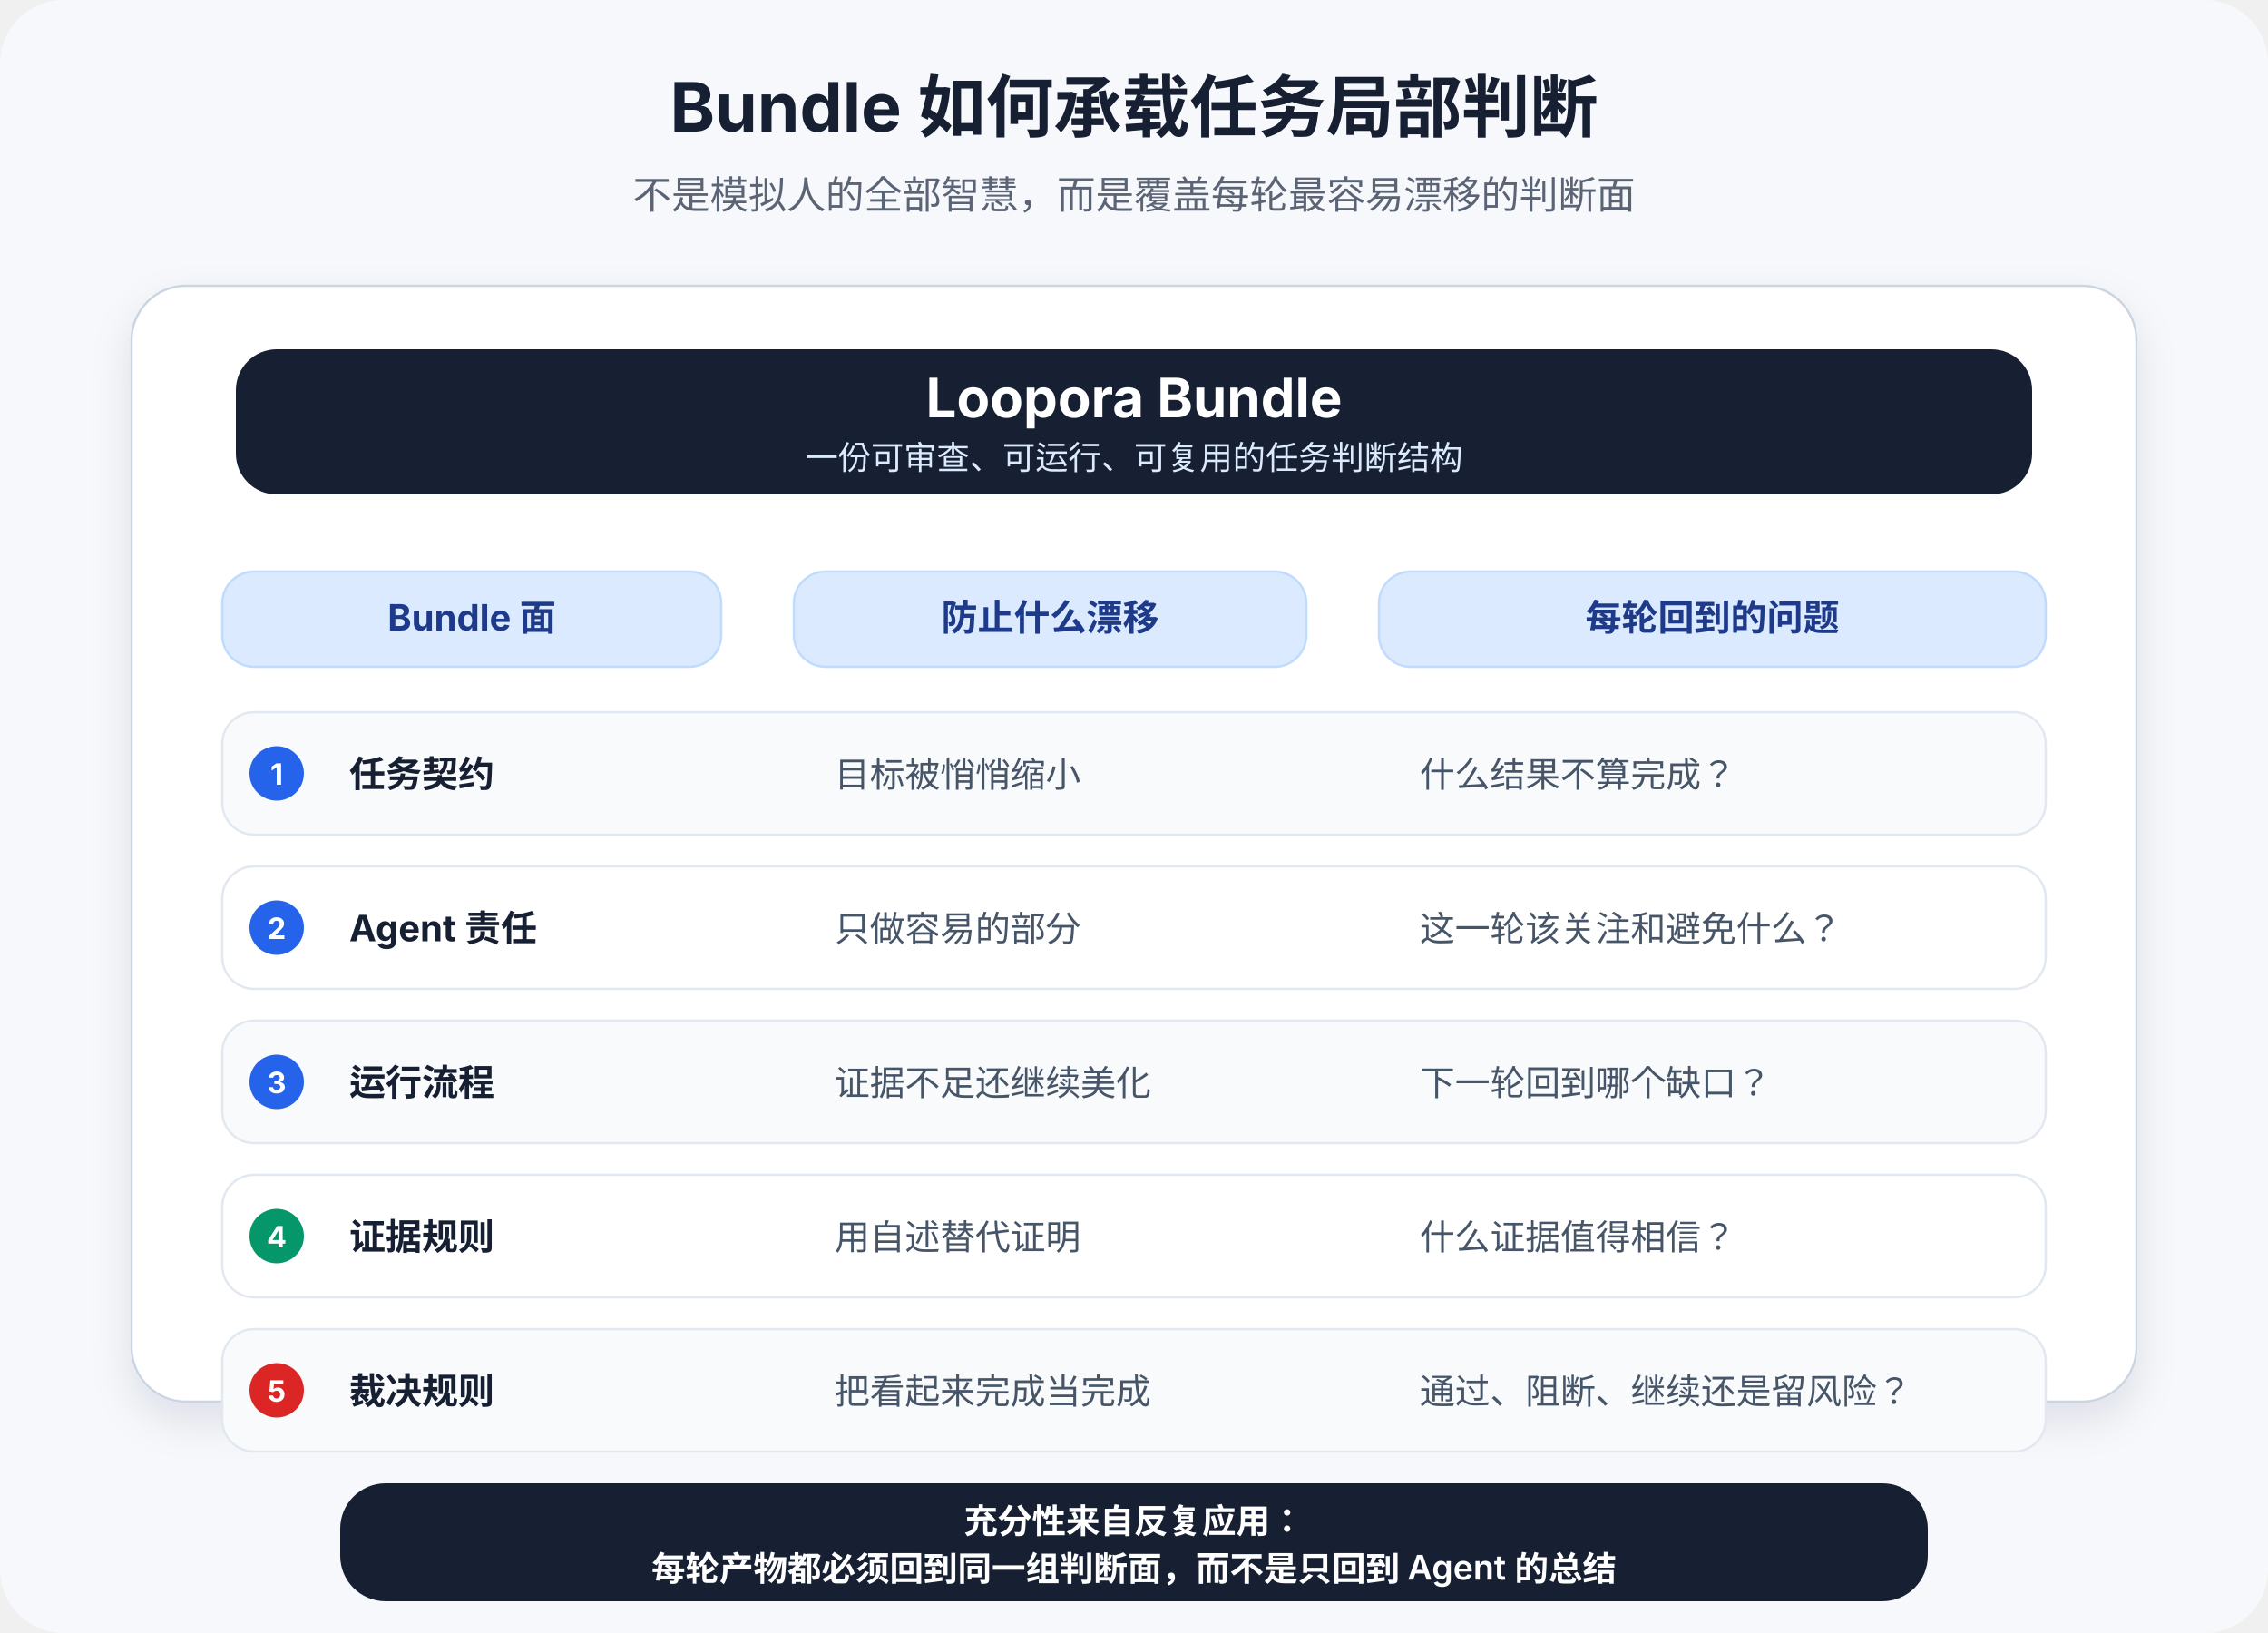
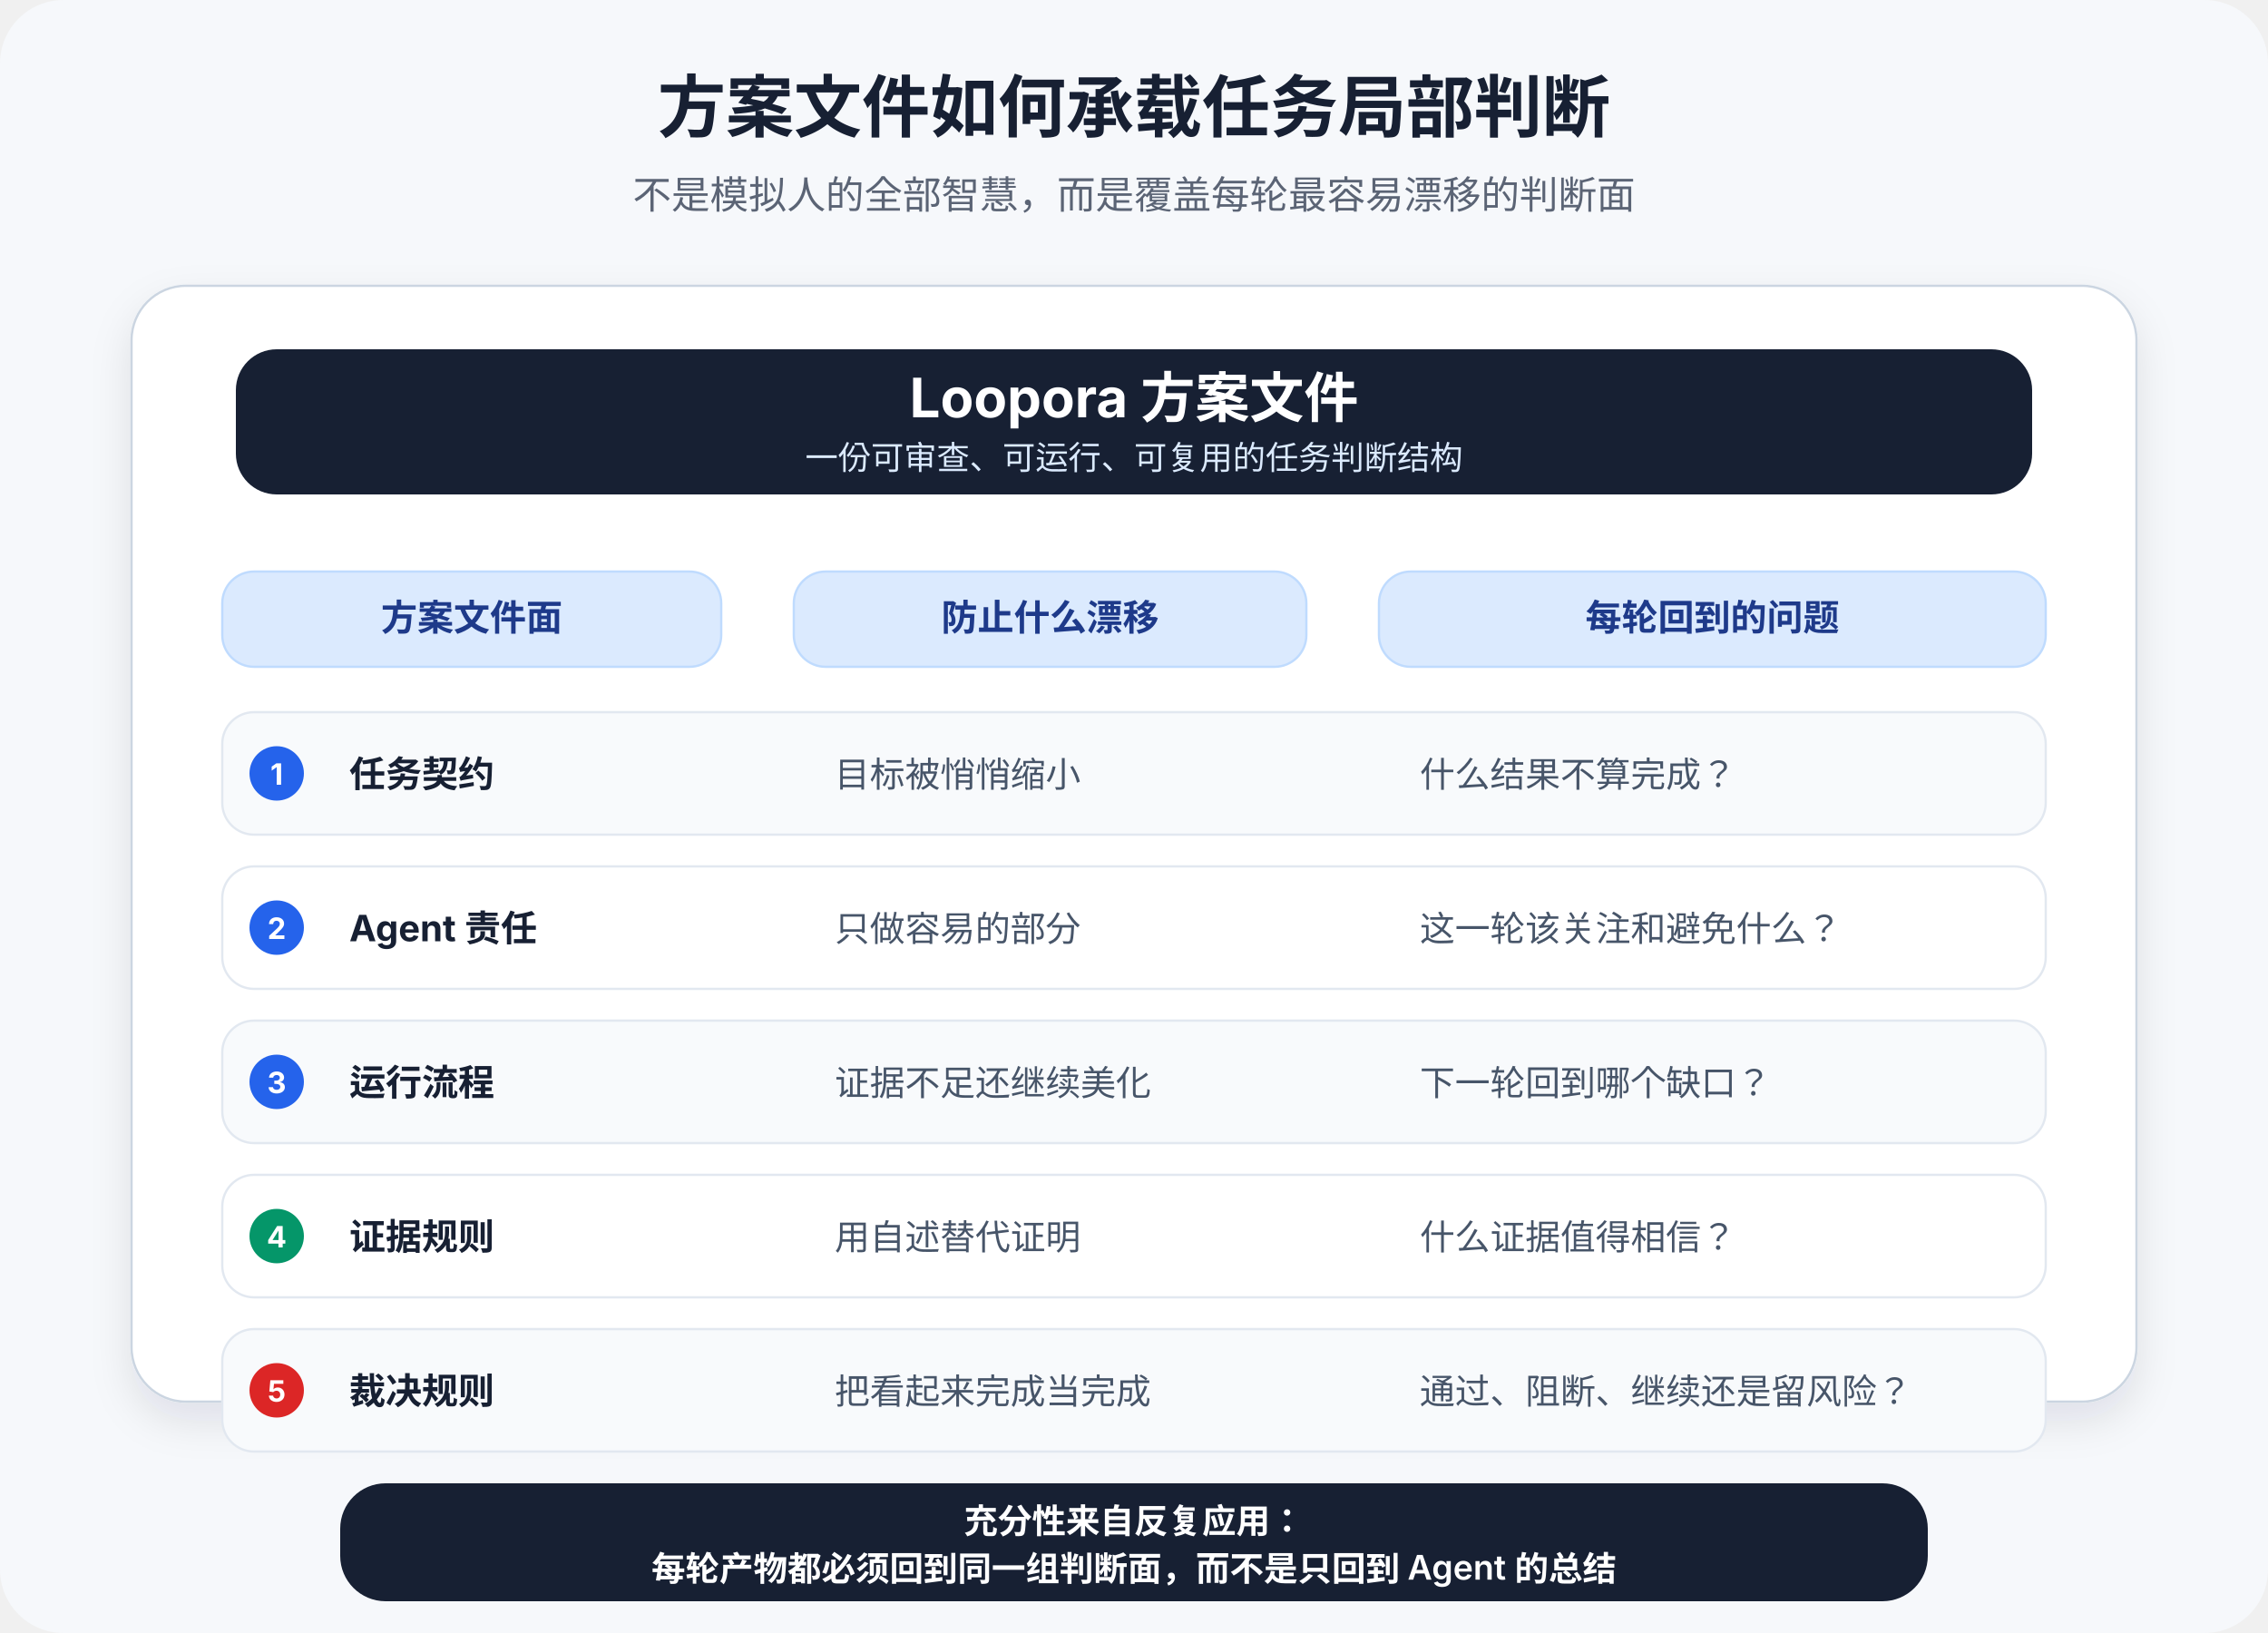
<svg xmlns="http://www.w3.org/2000/svg" width="1000" height="720" viewBox="0 0 1000 720" role="img" aria-labelledby="title desc">
  <defs>
    <filter id="shadow" x="-8%" y="-8%" width="116%" height="124%">
      <feDropShadow dx="0" dy="8" stdDeviation="9" flood-color="#0f172a" flood-opacity="0.10" />
    </filter>
  </defs>
  <rect width="1000" height="720" rx="28" fill="#f6f8fb" />
-   <text x="500" y="58" text-anchor="middle" font-family="Inter, Arial, sans-serif" font-size="30" font-weight="700" fill="#172033">Bundle 如何承载任务局部判断</text>
+   <text x="500" y="58" text-anchor="middle" font-family="Inter, Arial, sans-serif" font-size="30" font-weight="700" fill="#172033">方案文件如何承载任务局部判断</text>
  <text x="500" y="92" text-anchor="middle" font-family="Inter, Arial, sans-serif" font-size="17" fill="#5b6475">不是模拟人的全部智慧，而是覆盖每轮最容易漂移的判断面</text>
  <rect x="58" y="126" width="884" height="492" rx="24" fill="#ffffff" stroke="#cbd5e1" filter="url(#shadow)" />
  <rect x="104" y="154" width="792" height="64" rx="18" fill="#172033" />
-   <text x="500" y="184" text-anchor="middle" font-family="Inter, Arial, sans-serif" font-size="24" font-weight="700" fill="#ffffff">Loopora Bundle</text>
+   <text x="500" y="184" text-anchor="middle" font-family="Inter, Arial, sans-serif" font-size="24" font-weight="700" fill="#ffffff">Loopora 方案文件</text>
  <text x="500" y="207" text-anchor="middle" font-family="Inter, Arial, sans-serif" font-size="14.5" fill="#dbeafe">一份可审查、可运行、可复用的任务判断结构</text>
  <rect x="98" y="252" width="220" height="42" rx="14" fill="#dbeafe" stroke="#bfdbfe" />
-   <text x="208" y="278" text-anchor="middle" font-family="Inter, Arial, sans-serif" font-size="16" font-weight="700" fill="#1e3a8a">Bundle 面</text>
+   <text x="208" y="278" text-anchor="middle" font-family="Inter, Arial, sans-serif" font-size="16" font-weight="700" fill="#1e3a8a">方案文件面</text>
  <rect x="350" y="252" width="226" height="42" rx="14" fill="#dbeafe" stroke="#bfdbfe" />
  <text x="463" y="278" text-anchor="middle" font-family="Inter, Arial, sans-serif" font-size="16" font-weight="700" fill="#1e3a8a">防止什么漂移</text>
  <rect x="608" y="252" width="294" height="42" rx="14" fill="#dbeafe" stroke="#bfdbfe" />
  <text x="755" y="278" text-anchor="middle" font-family="Inter, Arial, sans-serif" font-size="16" font-weight="700" fill="#1e3a8a">每轮回到的问题</text>
  <rect x="98" y="314" width="804" height="54" rx="14" fill="#f8fafc" stroke="#e2e8f0" />
  <circle cx="122" cy="341" r="12" fill="#2563eb" />
  <text x="122" y="346" text-anchor="middle" font-family="Inter, Arial, sans-serif" font-size="13" font-weight="700" fill="#ffffff">1</text>
  <text x="154" y="347" font-family="Inter, Arial, sans-serif" font-size="16" font-weight="700" fill="#172033">任务契约</text>
  <text x="368" y="347" font-family="Inter, Arial, sans-serif" font-size="15.5" fill="#475569">目标被悄悄缩小</text>
  <text x="626" y="347" font-family="Inter, Arial, sans-serif" font-size="15.5" fill="#475569">什么结果不算完成？</text>
  <rect x="98" y="382" width="804" height="54" rx="14" fill="#ffffff" stroke="#e2e8f0" />
  <circle cx="122" cy="409" r="12" fill="#2563eb" />
  <text x="122" y="414" text-anchor="middle" font-family="Inter, Arial, sans-serif" font-size="13" font-weight="700" fill="#ffffff">2</text>
  <text x="154" y="415" font-family="Inter, Arial, sans-serif" font-size="16" font-weight="700" fill="#172033">Agent 责任</text>
  <text x="368" y="415" font-family="Inter, Arial, sans-serif" font-size="15.5" fill="#475569">只做容易的部分</text>
  <text x="626" y="415" font-family="Inter, Arial, sans-serif" font-size="15.5" fill="#475569">这一轮该关注和避免什么？</text>
  <rect x="98" y="450" width="804" height="54" rx="14" fill="#f8fafc" stroke="#e2e8f0" />
  <circle cx="122" cy="477" r="12" fill="#2563eb" />
  <text x="122" y="482" text-anchor="middle" font-family="Inter, Arial, sans-serif" font-size="13" font-weight="700" fill="#ffffff">3</text>
  <text x="154" y="483" font-family="Inter, Arial, sans-serif" font-size="16" font-weight="700" fill="#172033">运行流程</text>
  <text x="368" y="483" font-family="Inter, Arial, sans-serif" font-size="15.5" fill="#475569">证据不足还继续美化</text>
  <text x="626" y="483" font-family="Inter, Arial, sans-serif" font-size="15.5" fill="#475569">下一轮回到哪个缺口？</text>
  <rect x="98" y="518" width="804" height="54" rx="14" fill="#ffffff" stroke="#e2e8f0" />
  <circle cx="122" cy="545" r="12" fill="#059669" />
  <text x="122" y="550" text-anchor="middle" font-family="Inter, Arial, sans-serif" font-size="13" font-weight="700" fill="#ffffff">4</text>
  <text x="154" y="551" font-family="Inter, Arial, sans-serif" font-size="16" font-weight="700" fill="#172033">证据规则</text>
  <text x="368" y="551" font-family="Inter, Arial, sans-serif" font-size="15.5" fill="#475569">用自述替代证明</text>
  <text x="626" y="551" font-family="Inter, Arial, sans-serif" font-size="15.5" fill="#475569">什么证据值得相信？</text>
  <rect x="98" y="586" width="804" height="54" rx="14" fill="#f8fafc" stroke="#e2e8f0" />
  <circle cx="122" cy="613" r="12" fill="#dc2626" />
  <text x="122" y="618" text-anchor="middle" font-family="Inter, Arial, sans-serif" font-size="13" font-weight="700" fill="#ffffff">5</text>
  <text x="154" y="619" font-family="Inter, Arial, sans-serif" font-size="16" font-weight="700" fill="#172033">裁决规则</text>
  <text x="368" y="619" font-family="Inter, Arial, sans-serif" font-size="15.5" fill="#475569">把看起来完成当完成</text>
  <text x="626" y="619" font-family="Inter, Arial, sans-serif" font-size="15.5" fill="#475569">通过、阻断、继续还是留风险？</text>
  <rect x="150" y="654" width="700" height="52" rx="20" fill="#172033" />
  <text x="500" y="676" text-anchor="middle" font-family="Inter, Arial, sans-serif" font-size="15" font-weight="600" fill="#ffffff">充分性来自反复应用：</text>
  <text x="500" y="697" text-anchor="middle" font-family="Inter, Arial, sans-serif" font-size="15" font-weight="600" fill="#ffffff">每轮产物都必须回到同一组判断面，而不是只回到 Agent 的总结</text>
</svg>
